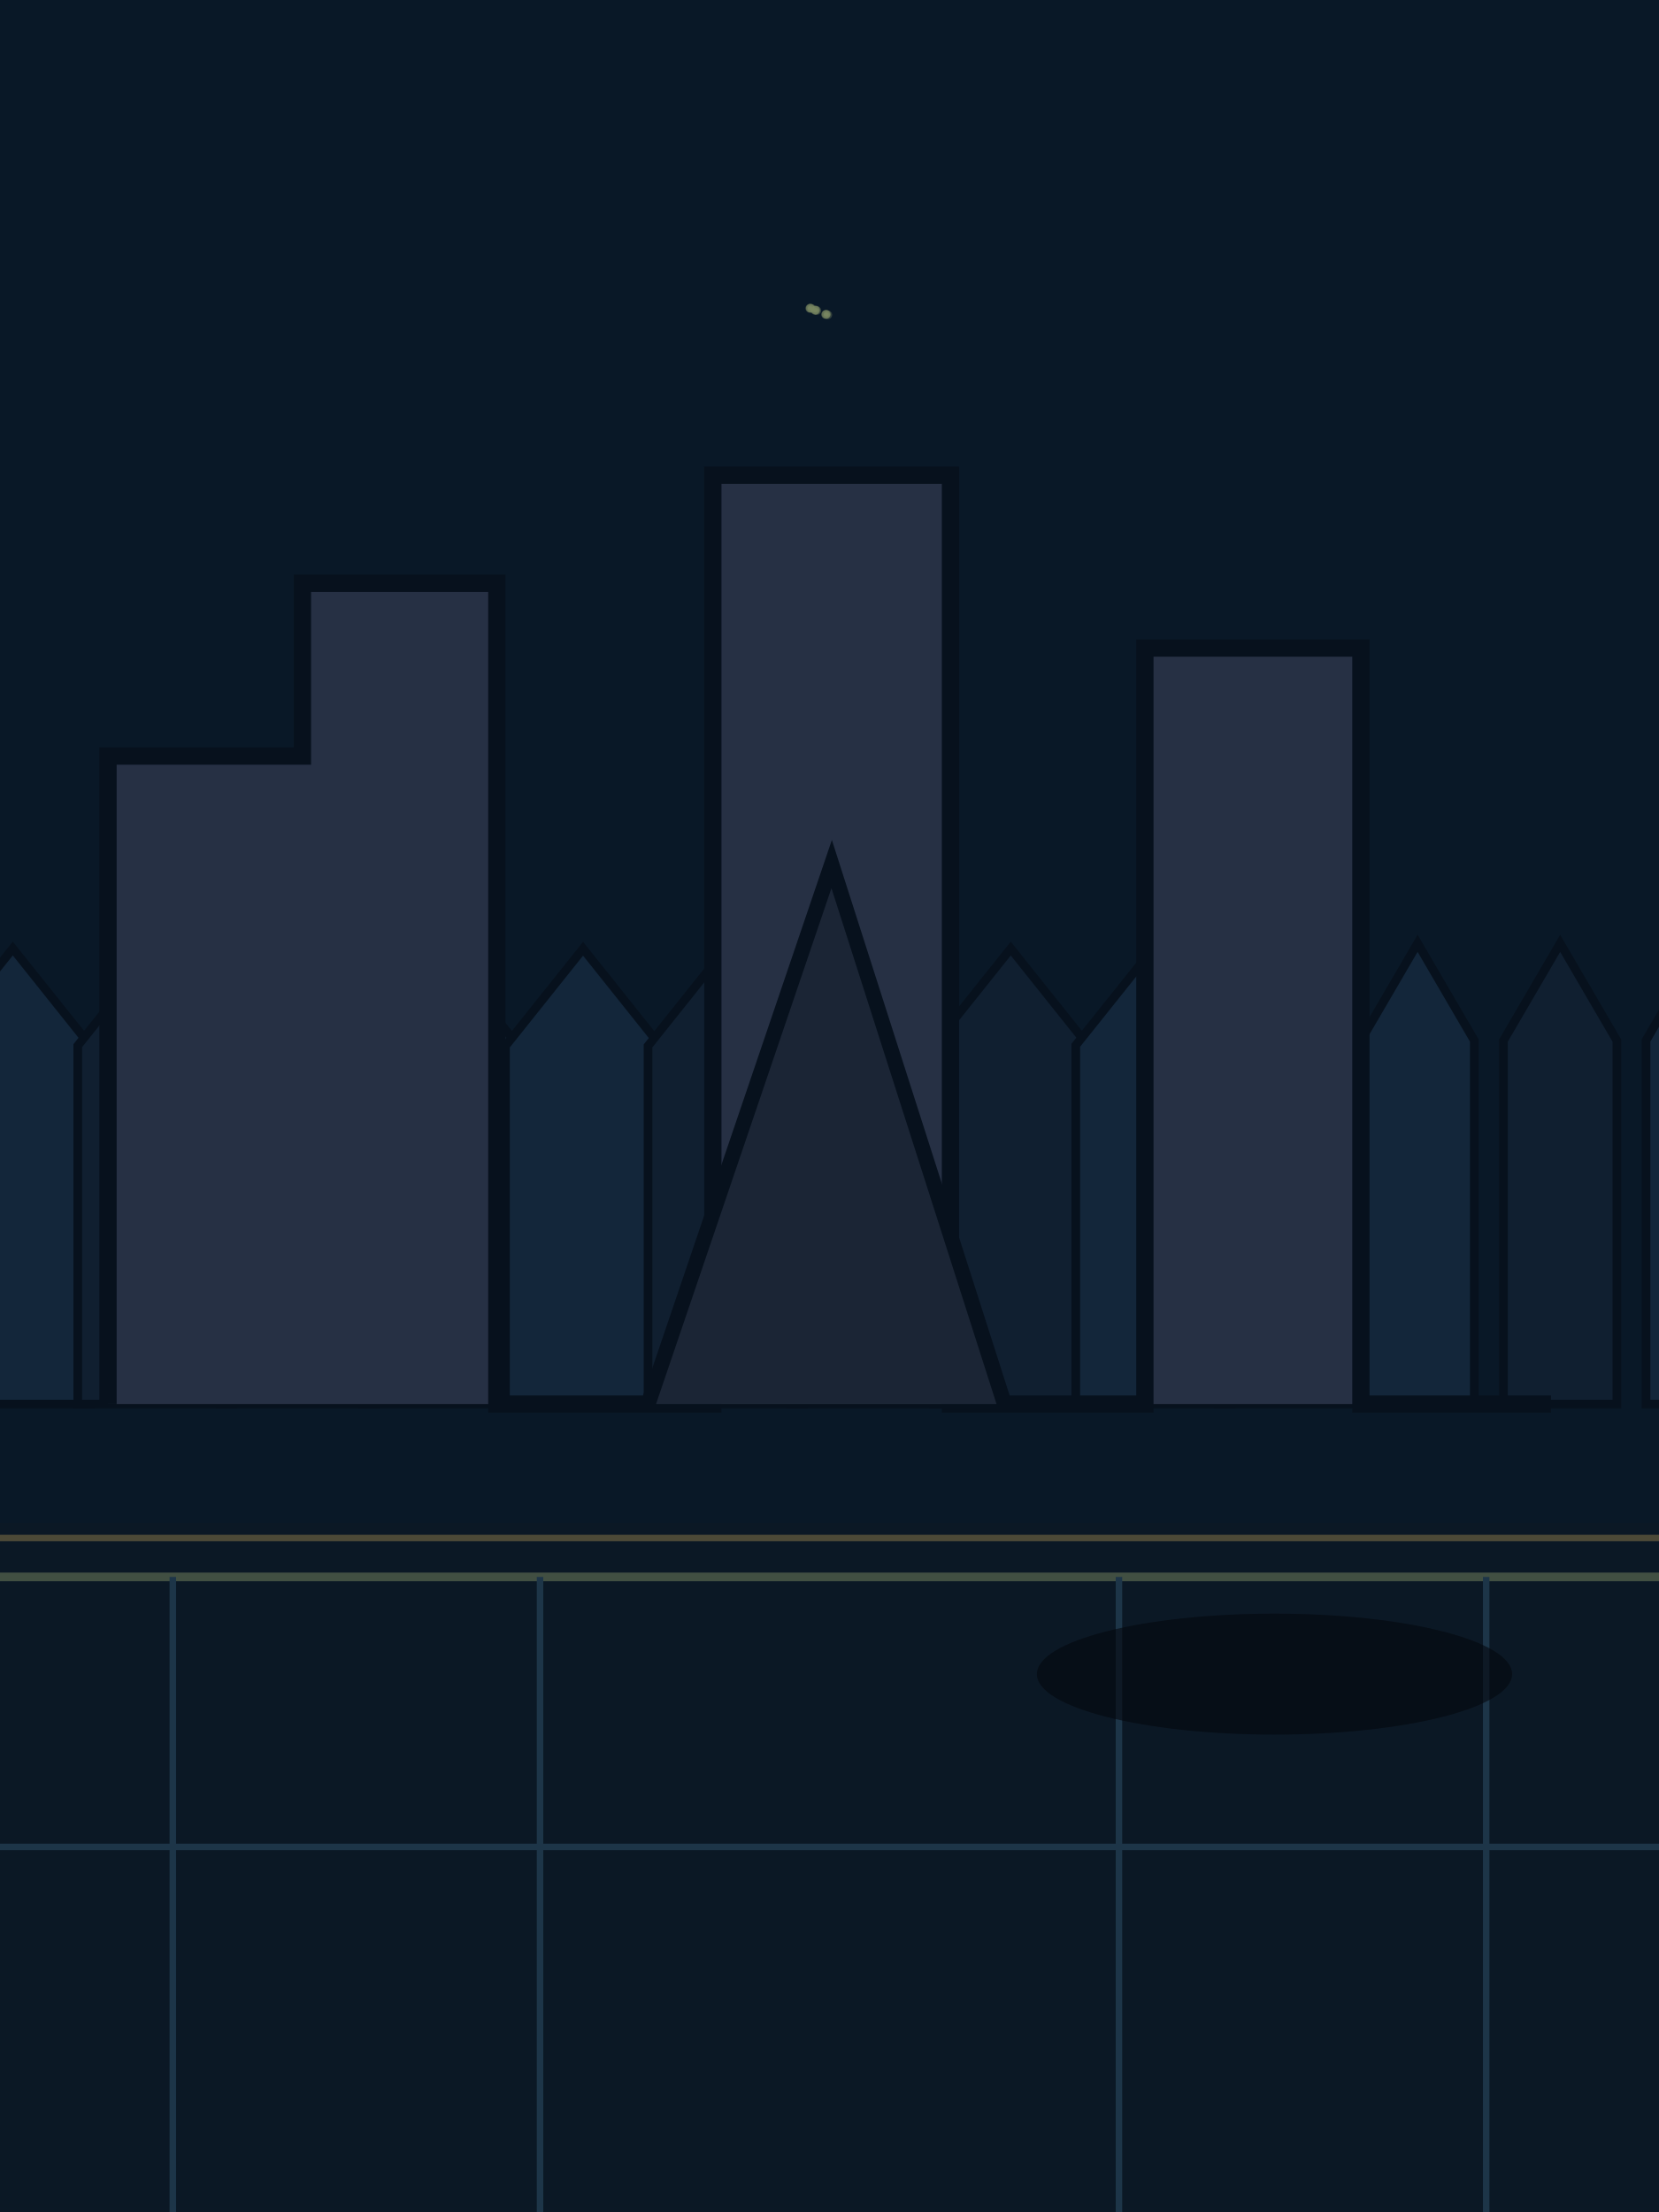
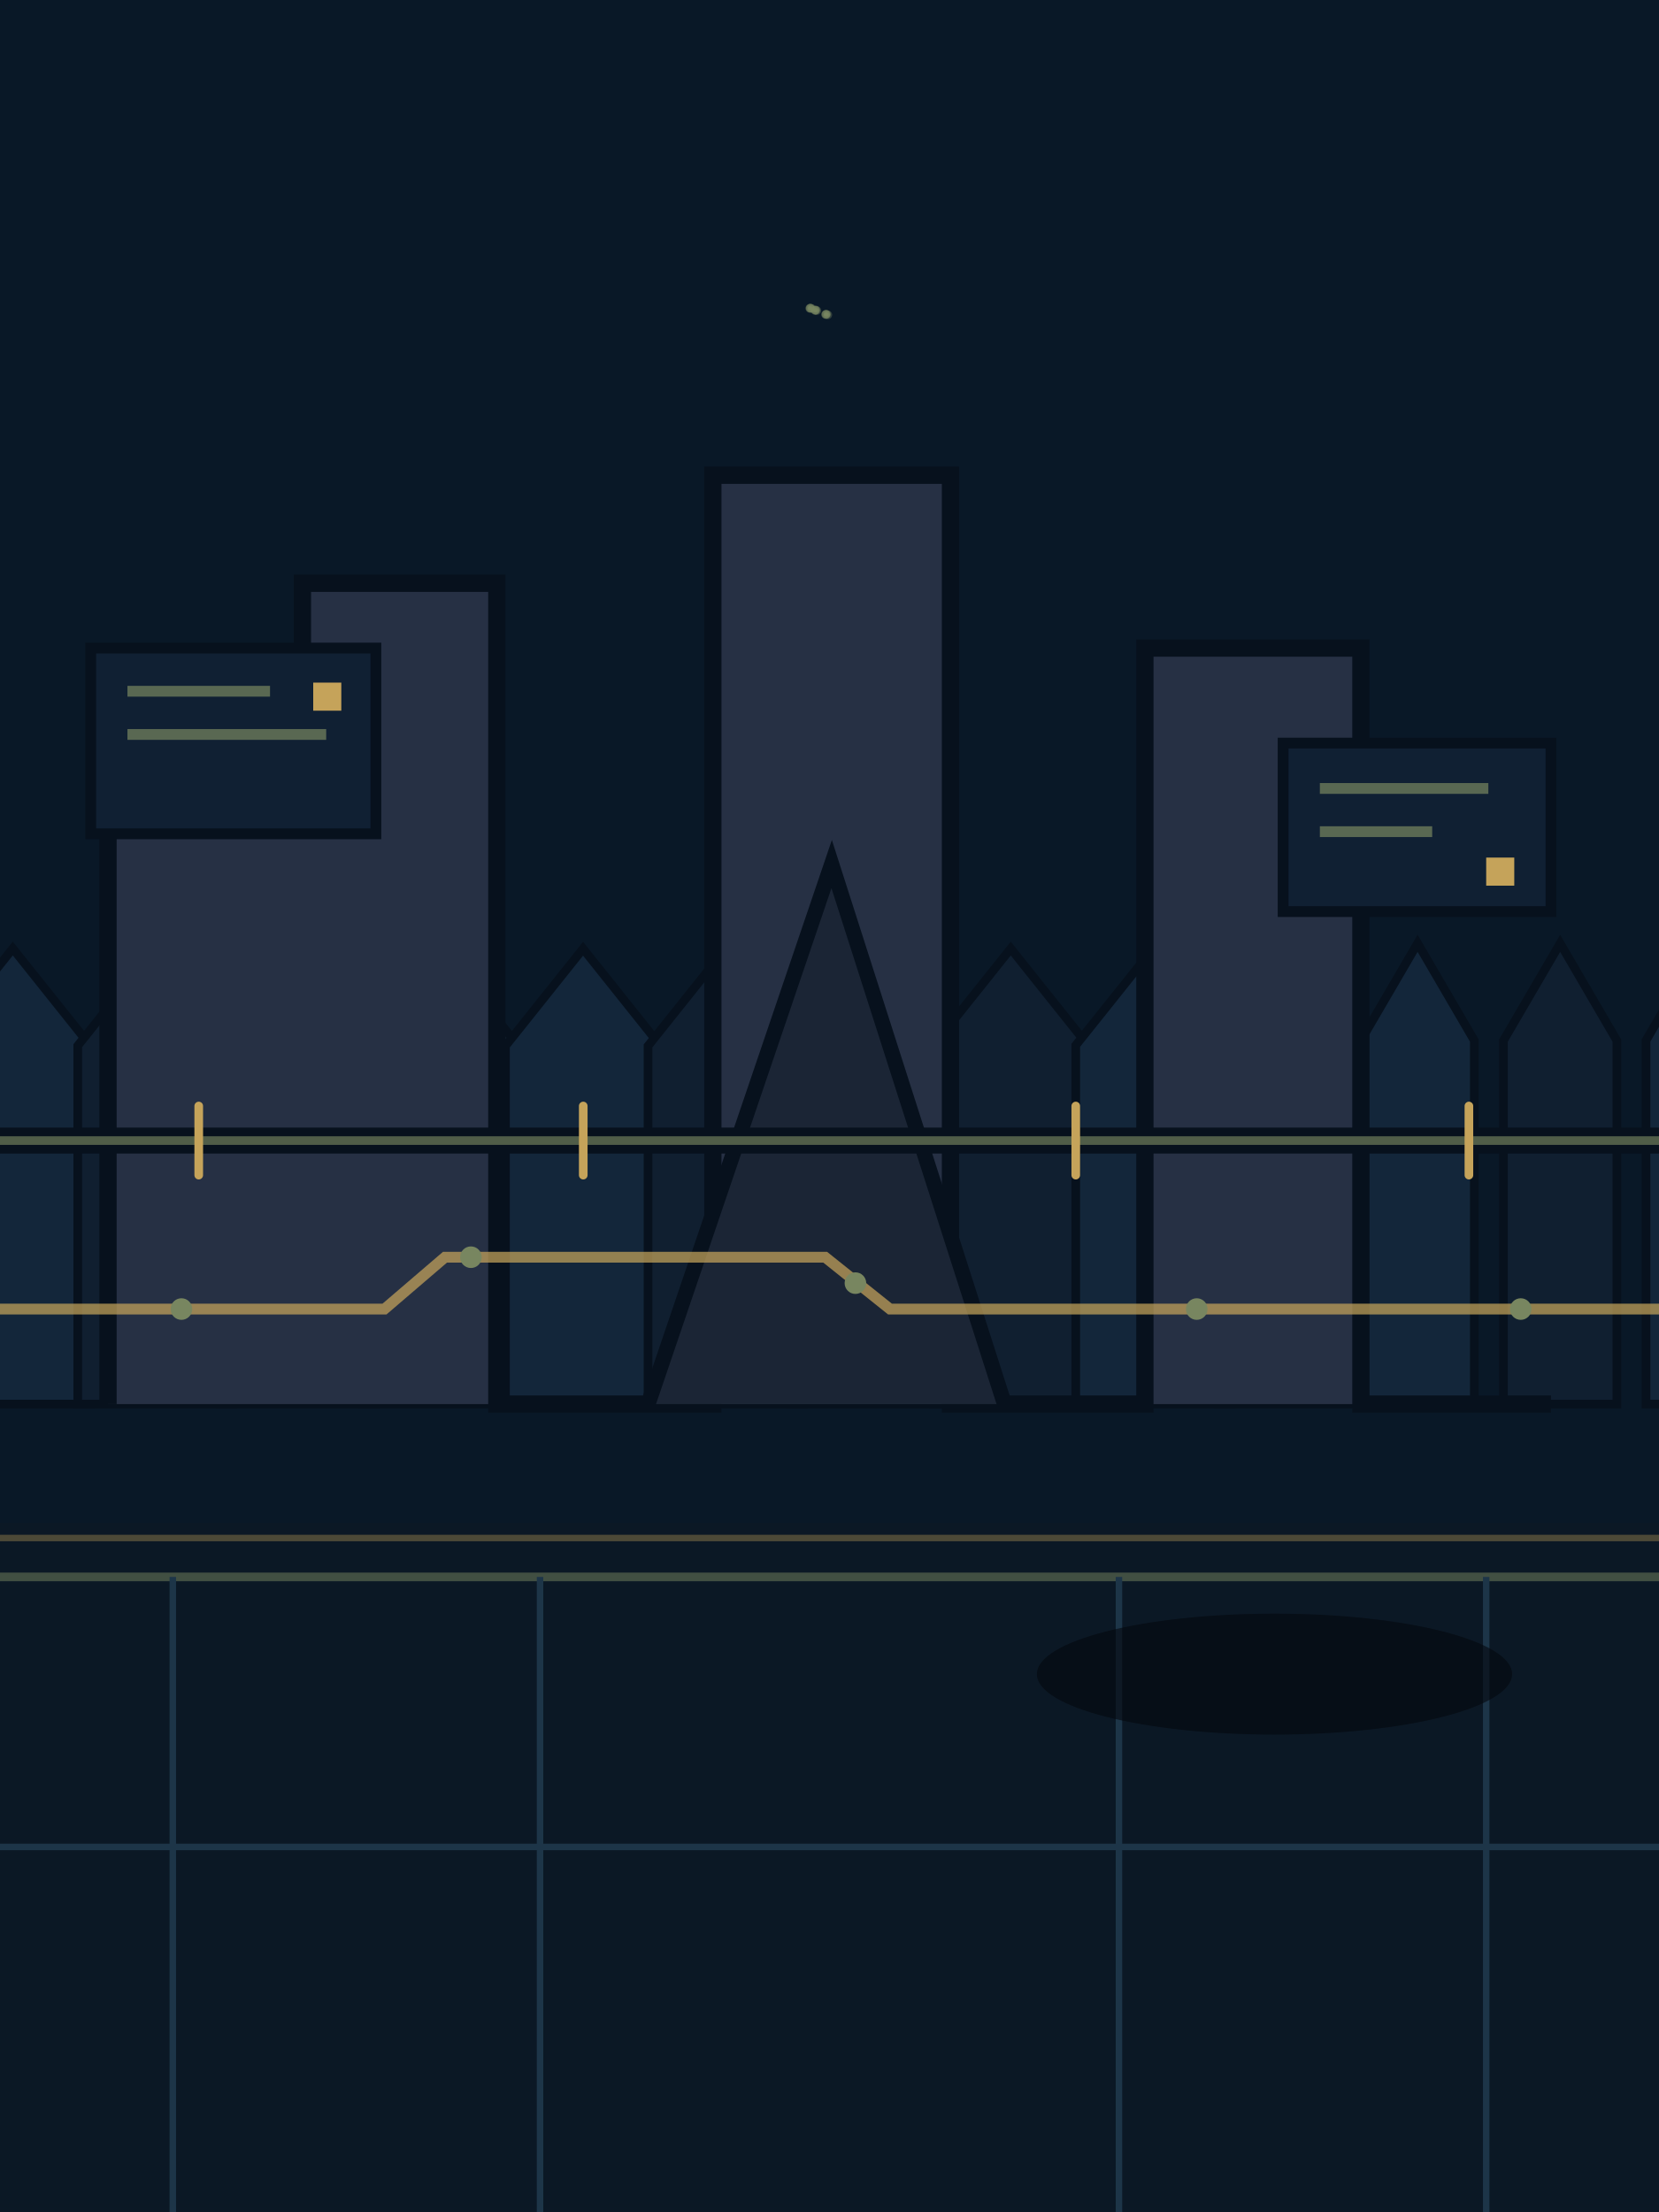
<svg xmlns="http://www.w3.org/2000/svg" width="768" height="1024" viewBox="0 0 768 1024">
  <rect width="768" height="1024" fill="#29291f" />
  <rect width="768" height="740" fill="#091827" />
  <circle cx="382.694" cy="145.53" r="1" fill="#788660" opacity=".35" />
  <circle cx="382.618" cy="145.5" r="2" fill="#788660" opacity=".35" />
  <circle cx="382.541" cy="145.47" r="1" fill="#788660" opacity=".35" />
  <circle cx="382.464" cy="145.44" r="2" fill="#788660" opacity=".35" />
  <circle cx="382.387" cy="145.65" r="1" fill="#788660" opacity=".35" />
  <circle cx="382.31" cy="145.62" r="2" fill="#788660" opacity=".35" />
  <circle cx="382.234" cy="145.59" r="1" fill="#788660" opacity=".35" />
  <circle cx="382.157" cy="145.56" r="2" fill="#788660" opacity=".35" />
  <circle cx="383.309" cy="145.77" r="1" fill="#788660" opacity=".35" />
  <circle cx="383.232" cy="145.74" r="2" fill="#788660" opacity=".35" />
  <circle cx="375.245" cy="142.62" r="1" fill="#788660" opacity=".35" />
  <circle cx="375.322" cy="142.65" r="2" fill="#788660" opacity=".35" />
  <circle cx="375.091" cy="142.56" r="1" fill="#788660" opacity=".35" />
  <circle cx="375.168" cy="142.59" r="2" fill="#788660" opacity=".35" />
  <circle cx="374.938" cy="142.74" r="1" fill="#788660" opacity=".35" />
  <circle cx="375.014" cy="142.77" r="2" fill="#788660" opacity=".35" />
  <circle cx="374.784" cy="142.68" r="1" fill="#788660" opacity=".35" />
  <circle cx="374.861" cy="142.71" r="2" fill="#788660" opacity=".35" />
  <circle cx="375.859" cy="142.86" r="1" fill="#788660" opacity=".35" />
  <circle cx="375.936" cy="142.89" r="2" fill="#788660" opacity=".35" />
  <circle cx="377.626" cy="143.55" r="1" fill="#788660" opacity=".35" />
  <circle cx="377.549" cy="143.52" r="2" fill="#788660" opacity=".35" />
  <circle cx="377.779" cy="143.61" r="1" fill="#788660" opacity=".35" />
  <circle cx="377.702" cy="143.58" r="2" fill="#788660" opacity=".35" />
  <circle cx="377.318" cy="143.67" r="1" fill="#788660" opacity=".35" />
  <circle cx="377.242" cy="143.64" r="2" fill="#788660" opacity=".35" />
  <circle cx="377.472" cy="143.73" r="1" fill="#788660" opacity=".35" />
  <circle cx="377.395" cy="143.7" r="2" fill="#788660" opacity=".35" />
  <circle cx="378.24" cy="143.79" r="1" fill="#788660" opacity=".35" />
  <circle cx="378.163" cy="143.76" r="2" fill="#788660" opacity=".35" />
  <path d="M-30 650V484.1L5.925,439.1 41.849,484.1V650Z" fill="#13263a" stroke="#07111d" stroke-width="4" />
  <path d="M36 650V484.075L71.927,439.075 107.855,484.075V650Z" fill="#101f30" stroke="#07111d" stroke-width="4" />
  <path d="M102 650V484.05L137.919,439.05 173.838,484.05V650Z" fill="#13263a" stroke="#07111d" stroke-width="4" />
  <path d="M168 650V484.025L203.922,439.025 239.844,484.025V650Z" fill="#101f30" stroke="#07111d" stroke-width="4" />
  <path d="M234 650V484.2L269.913,439.2 305.827,484.2V650Z" fill="#13263a" stroke="#07111d" stroke-width="4" />
  <path d="M300 650V484.175L335.916,439.175 371.832,484.175V650Z" fill="#101f30" stroke="#07111d" stroke-width="4" />
  <path d="M366 650V484.15L401.908,439.15 437.816,484.15V650Z" fill="#13263a" stroke="#07111d" stroke-width="4" />
  <path d="M432 650V484.125L467.911,439.125 503.822,484.125V650Z" fill="#101f30" stroke="#07111d" stroke-width="4" />
  <path d="M498 650V483.9L533.947,438.9 569.893,483.9V650Z" fill="#13263a" stroke="#07111d" stroke-width="4" />
  <path d="M564 650V483.875L599.949,438.875 635.899,483.875V650Z" fill="#101f30" stroke="#07111d" stroke-width="4" />
  <path d="M630 650V481.675L656.247,436.675 682.495,481.675V650Z" fill="#13263a" stroke="#07111d" stroke-width="4" />
  <path d="M696 650V481.7L722.245,436.7 748.489,481.7V650Z" fill="#101f30" stroke="#07111d" stroke-width="4" />
  <path d="M762 650V481.625L788.242,436.625 814.484,481.625V650Z" fill="#13263a" stroke="#07111d" stroke-width="4" />
  <rect x="226.424" y="363.976" width="4" height="8" rx="2" fill="#c5a35a" opacity=".55" />
  <rect x="226.352" y="364.012" width="4" height="8" rx="2" fill="#788660" opacity=".55" />
  <rect x="226.28" y="363.904" width="4" height="8" rx="2" fill="#788660" opacity=".55" />
  <rect x="226.208" y="363.94" width="4" height="8" rx="2" fill="#c5a35a" opacity=".55" />
  <rect x="226.712" y="363.832" width="4" height="8" rx="2" fill="#788660" opacity=".55" />
  <rect x="226.64" y="363.868" width="4" height="8" rx="2" fill="#788660" opacity=".55" />
  <rect x="226.568" y="363.76" width="4" height="8" rx="2" fill="#c5a35a" opacity=".55" />
  <rect x="226.496" y="363.796" width="4" height="8" rx="2" fill="#788660" opacity=".55" />
  <rect x="227" y="363.688" width="4" height="8" rx="2" fill="#788660" opacity=".55" />
  <rect x="226.928" y="363.724" width="4" height="8" rx="2" fill="#c5a35a" opacity=".55" />
  <rect x="214.688" y="367.468" width="4" height="8" rx="2" fill="#788660" opacity=".55" />
  <rect x="214.76" y="367.432" width="4" height="8" rx="2" fill="#788660" opacity=".55" />
  <rect x="214.832" y="367.396" width="4" height="8" rx="2" fill="#c5a35a" opacity=".55" />
  <rect x="214.904" y="367.36" width="4" height="8" rx="2" fill="#788660" opacity=".55" />
  <rect x="214.976" y="367.324" width="4" height="8" rx="2" fill="#788660" opacity=".55" />
  <rect x="215.048" y="367.288" width="4" height="8" rx="2" fill="#c5a35a" opacity=".55" />
  <rect x="215.12" y="367.252" width="4" height="8" rx="2" fill="#788660" opacity=".55" />
  <rect x="215.192" y="367.216" width="4" height="8" rx="2" fill="#788660" opacity=".55" />
  <path d="M50 650V350h90v-80h90v380h100V220h110v430h90V300h100v350h88" fill="#263044" stroke="#07111d" stroke-width="8" />
  <path d="M300 650l85-250 80 250" fill="#1b2535" stroke="#07111d" stroke-width="7" />
+   <g id="apn-editorial-motifs">
+     <g id="billboard" fill="#102033" stroke="#07111d" stroke-width="5">
+       <path d="M42 300h132v86H42zM594 344h124v78H594z" />
+       <path d="M59 320h66M59 340h92M611 365h78M611 385h52" fill="none" stroke="#788660" stroke-width="5" opacity=".7" />
+       <path d="M145 316h13v13h-13zM688 397h13v13h-13z" fill="#c5a35a" stroke="none" />
+     </g>
+     <g id="signal-rail" fill="none" stroke-linecap="round">
+       <path d="M0 528H768" stroke="#07111d" stroke-width="12" />
+       <path d="M0 528H768" stroke="#788660" stroke-width="4" opacity=".65" />
+       <path d="M92 512v32M270 512v32M498 512v32M680 512v32" stroke="#c5a35a" stroke-width="4" />
+     </g>
+     <path id="patchline" d="M0 606h178l28-24h176l30 24h356" fill="none" stroke="#c5a35a" stroke-width="5" opacity=".72" />
+     <g id="archive-lights" fill="#788660">
+       <circle cx="84" cy="606" r="5" />
+       <circle cx="218" cy="582" r="5" />
+       <circle cx="396" cy="594" r="5" />
+       <circle cx="554" cy="606" r="5" />
+       <circle cx="704" cy="606" r="5" />
+     </g>
+   </g>
  <path d="M0 705H768V1024H0Z" fill="#0b1825" />
  <path d="M0 730H768" stroke="#788660" stroke-width="4" opacity=".5" />
  <path d="M0 855H768M80 730V1024M250 730V1024M518 730V1024M688 730V1024" stroke="#1d3548" stroke-width="3" />
  <ellipse cx="590" cy="775" rx="110" ry="28" fill="#03070d" opacity=".6" />
  <path d="M0 712H768" stroke="#c5a35a" stroke-width="3" opacity=".35" />
</svg>
